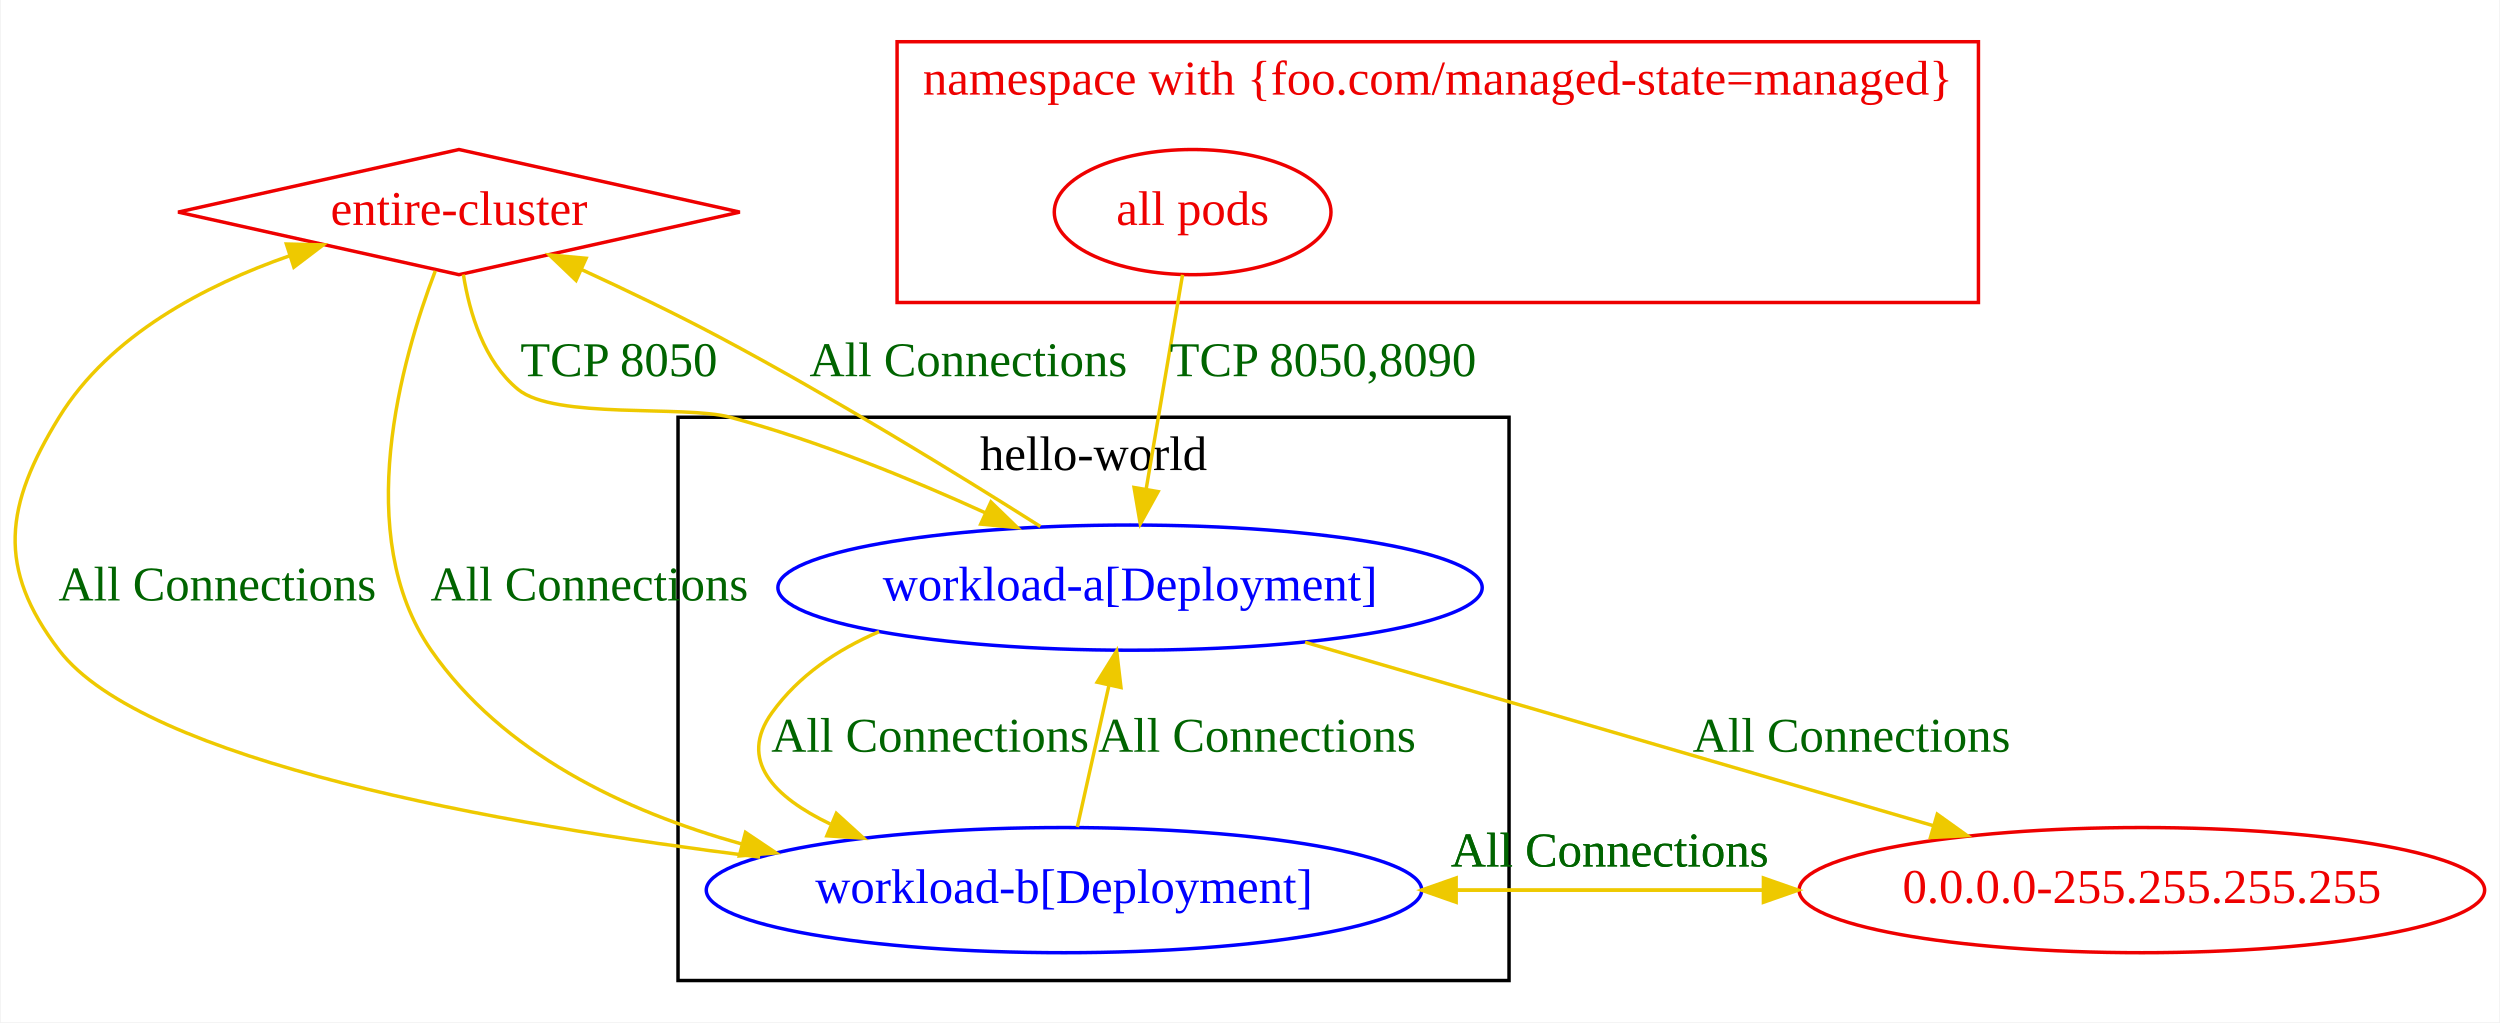
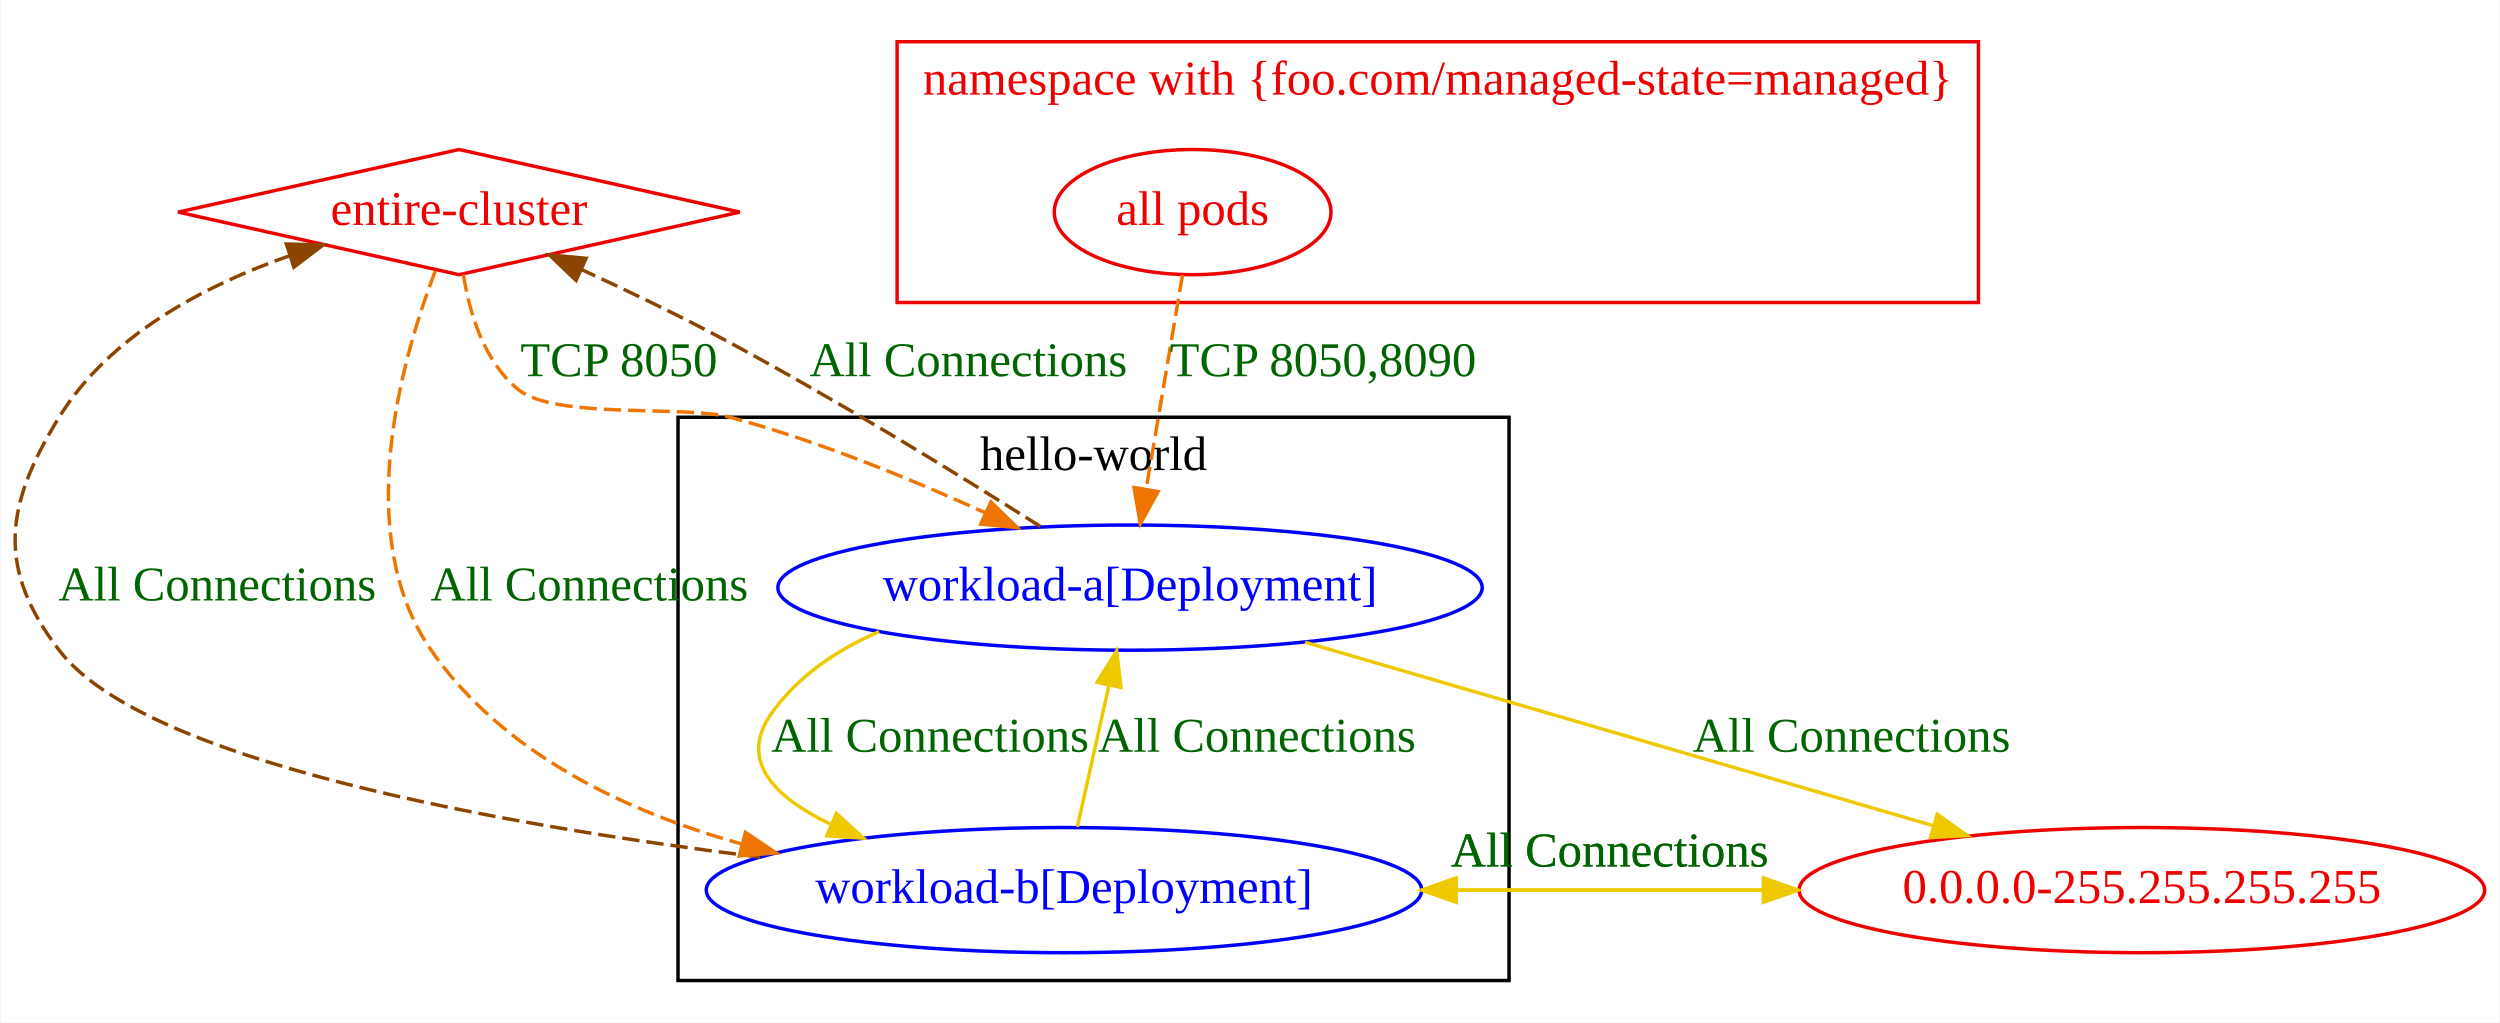
<svg xmlns="http://www.w3.org/2000/svg" width="719pt" height="294pt" viewBox="0.00 0.00 718.58 294.00">
  <g id="graph0" class="graph" transform="scale(1 1) rotate(0) translate(4 290)">
    <polygon fill="white" stroke="transparent" points="-4,4 -4,-290 714.58,-290 714.58,4 -4,4" />
    <g id="clust2" class="cluster">
      <polygon fill="none" stroke="#ee0000" points="253.79,-203 253.79,-278 564.79,-278 564.79,-203 253.79,-203" />
      <text text-anchor="middle" x="409.29" y="-262.8" font-family="Times New Roman,serif" font-size="14.00" fill="#ee0000">namespace with {foo.com/managed-state=managed}</text>
    </g>
    <g id="clust1" class="cluster">
      <polygon fill="none" stroke="black" points="190.79,-8 190.79,-170 429.79,-170 429.79,-8 190.79,-8" />
      <text text-anchor="middle" x="310.29" y="-154.8" font-family="Times New Roman,serif" font-size="14.00">hello-world</text>
    </g>
    <g id="node1" class="node">
      <ellipse fill="none" stroke="blue" cx="320.79" cy="-121" rx="101.28" ry="18" />
      <text text-anchor="middle" x="320.79" y="-117.3" font-family="Times New Roman,serif" font-size="14.00" fill="blue">workload-a[Deployment]</text>
    </g>
    <g id="node2" class="node">
      <ellipse fill="none" stroke="blue" cx="301.79" cy="-34" rx="102.88" ry="18" />
      <text text-anchor="middle" x="301.79" y="-30.3" font-family="Times New Roman,serif" font-size="14.00" fill="blue">workload-b[Deployment]</text>
    </g>
    <g id="edge7" class="edge">
      <path fill="none" stroke="#eec900" d="M248.61,-108.33C236.52,-103.13 225.43,-95.67 217.79,-85 208.03,-71.38 218.29,-60.83 234.58,-53.01" />
      <polygon fill="#eec900" stroke="#eec900" points="236.32,-56.07 244.16,-48.94 233.59,-49.62 236.32,-56.07" />
      <text text-anchor="middle" x="263.29" y="-73.8" font-family="Times New Roman,serif" font-size="14.00" fill="darkgreen">All Connections</text>
    </g>
    <g id="node4" class="node">
      <ellipse fill="none" stroke="#ee0000" cx="611.79" cy="-34" rx="98.58" ry="18" />
      <text text-anchor="middle" x="611.79" y="-30.3" font-family="Times New Roman,serif" font-size="14.00" fill="#ee0000">0.0.0.0-255.255.255.255</text>
    </g>
    <g id="edge5" class="edge">
      <path fill="none" stroke="#eec900" d="M371.14,-105.29C421.37,-90.62 498.54,-68.08 551.89,-52.5" />
      <polygon fill="#eec900" stroke="#eec900" points="552.94,-55.83 561.56,-49.67 550.98,-49.12 552.94,-55.83" />
      <text text-anchor="middle" x="528.29" y="-73.8" font-family="Times New Roman,serif" font-size="14.00" fill="darkgreen">All Connections</text>
    </g>
    <g id="node5" class="node">
      <polygon fill="none" stroke="#ee0000" points="127.79,-247 47.01,-229 127.79,-211 208.56,-229 127.79,-247" />
      <text text-anchor="middle" x="127.79" y="-225.3" font-family="Times New Roman,serif" font-size="14.00" fill="#ee0000">entire-cluster</text>
    </g>
    <g id="edge6" class="edge">
-       <path fill="none" stroke="#eec900" d="M294.99,-138.59C271.39,-153.52 235.29,-175.7 202.79,-193 190.05,-199.78 175.77,-206.62 163.11,-212.44" />
-       <polygon fill="#eec900" stroke="#eec900" points="161.46,-209.35 153.8,-216.67 164.35,-215.72 161.46,-209.35" />
+       <path fill="none" stroke="#8b4500" stroke-dasharray="5,2" d="M294.99,-138.59C271.39,-153.52 235.29,-175.7 202.79,-193 190.05,-199.78 175.77,-206.62 163.11,-212.44" />
+       <polygon fill="#8b4500" stroke="#8b4500" points="161.46,-209.35 153.8,-216.67 164.35,-215.72 161.46,-209.35" />
      <text text-anchor="middle" x="274.29" y="-181.8" font-family="Times New Roman,serif" font-size="14.00" fill="darkgreen">All Connections</text>
    </g>
    <g id="edge10" class="edge">
      <path fill="none" stroke="#eec900" d="M305.63,-52.18C308.23,-63.81 311.72,-79.42 314.69,-92.73" />
      <polygon fill="#eec900" stroke="#eec900" points="311.34,-93.8 316.94,-102.8 318.18,-92.28 311.34,-93.8" />
      <text text-anchor="middle" x="357.29" y="-73.8" font-family="Times New Roman,serif" font-size="14.00" fill="darkgreen">All Connections</text>
    </g>
    <g id="edge8" class="edge">
      <path fill="none" stroke="#eec900" d="M404.58,-34C436.07,-34 470.81,-34 502.71,-34" />
      <polygon fill="#eec900" stroke="#eec900" points="502.95,-37.5 512.95,-34 502.95,-30.5 502.95,-37.5" />
      <text text-anchor="middle" x="458.74" y="-40.8" font-family="Times New Roman,serif" font-size="14.00" fill="darkgreen">All Connections</text>
    </g>
    <g id="edge9" class="edge">
-       <path fill="none" stroke="#eec900" d="M214.38,-43.49C138.52,-52.9 37.11,-71.15 12.79,-103 -5.29,-126.66 -2.82,-144.64 12.79,-170 27.33,-193.62 54.77,-207.97 79.21,-216.48" />
-       <polygon fill="#eec900" stroke="#eec900" points="78.15,-219.82 88.74,-219.57 80.31,-213.16 78.15,-219.82" />
+       <path fill="none" stroke="#8b4500" stroke-dasharray="5,2" d="M214.38,-43.49C138.52,-52.9 37.11,-71.15 12.79,-103 -5.29,-126.66 -2.82,-144.64 12.79,-170 27.33,-193.62 54.77,-207.97 79.21,-216.48" />
+       <polygon fill="#8b4500" stroke="#8b4500" points="78.15,-219.82 88.74,-219.57 80.31,-213.16 78.15,-219.82" />
      <text text-anchor="middle" x="58.29" y="-117.3" font-family="Times New Roman,serif" font-size="14.00" fill="darkgreen">All Connections</text>
    </g>
    <g id="node3" class="node">
      <ellipse fill="none" stroke="#ee0000" cx="338.79" cy="-229" rx="39.79" ry="18" />
      <text text-anchor="middle" x="338.79" y="-225.3" font-family="Times New Roman,serif" font-size="14.00" fill="#ee0000">all pods</text>
    </g>
    <g id="edge2" class="edge">
-       <path fill="none" stroke="#eec900" d="M335.89,-210.97C333.08,-194.38 328.75,-168.88 325.44,-149.43" />
-       <polygon fill="#eec900" stroke="#eec900" points="328.86,-148.61 323.73,-139.34 321.95,-149.79 328.86,-148.61" />
+       <path fill="none" stroke="#ee7600" stroke-dasharray="5,2" d="M335.89,-210.97C333.08,-194.38 328.75,-168.88 325.44,-149.43" />
+       <polygon fill="#ee7600" stroke="#ee7600" points="328.86,-148.61 323.73,-139.34 321.95,-149.79 328.86,-148.61" />
      <text text-anchor="middle" x="376.29" y="-181.8" font-family="Times New Roman,serif" font-size="14.00" fill="darkgreen">TCP 8050,8090</text>
    </g>
    <g id="edge1" class="edge">
      <path fill="none" stroke="#eec900" d="M512.95,-34C481.75,-34 447.03,-34 414.91,-34" />
      <polygon fill="#eec900" stroke="#eec900" points="414.58,-30.5 404.58,-34 414.58,-37.5 414.58,-30.5" />
      <text text-anchor="middle" x="458.74" y="-40.8" font-family="Times New Roman,serif" font-size="14.00" fill="darkgreen">All Connections</text>
    </g>
    <g id="edge3" class="edge">
-       <path fill="none" stroke="#eec900" d="M129.06,-211.04C130.83,-199.92 135,-186.02 144.79,-178 155.36,-169.33 192.58,-173.55 205.79,-170 230.9,-163.24 257.79,-152.25 279.24,-142.48" />
-       <polygon fill="#eec900" stroke="#eec900" points="280.78,-145.63 288.39,-138.25 277.84,-139.27 280.78,-145.63" />
+       <path fill="none" stroke="#ee7600" stroke-dasharray="5,2" d="M129.06,-211.04C130.83,-199.92 135,-186.02 144.79,-178 155.36,-169.33 192.58,-173.55 205.79,-170 230.9,-163.24 257.79,-152.25 279.24,-142.48" />
+       <polygon fill="#ee7600" stroke="#ee7600" points="280.78,-145.63 288.39,-138.25 277.84,-139.27 280.78,-145.63" />
      <text text-anchor="middle" x="173.79" y="-181.8" font-family="Times New Roman,serif" font-size="14.00" fill="darkgreen">TCP 8050</text>
    </g>
    <g id="edge4" class="edge">
-       <path fill="none" stroke="#eec900" d="M120.99,-212.12C111.24,-186.61 96.85,-136.05 119.79,-103 140.26,-73.49 175.2,-56.76 209.02,-47.29" />
-       <polygon fill="#eec900" stroke="#eec900" points="210.19,-50.6 218.98,-44.7 208.42,-43.83 210.19,-50.6" />
+       <path fill="none" stroke="#ee7600" stroke-dasharray="5,2" d="M120.99,-212.12C111.24,-186.61 96.85,-136.05 119.79,-103 140.26,-73.49 175.2,-56.76 209.02,-47.29" />
+       <polygon fill="#ee7600" stroke="#ee7600" points="210.19,-50.6 218.98,-44.7 208.42,-43.83 210.19,-50.6" />
      <text text-anchor="middle" x="165.29" y="-117.3" font-family="Times New Roman,serif" font-size="14.00" fill="darkgreen">All Connections</text>
    </g>
  </g>
</svg>
